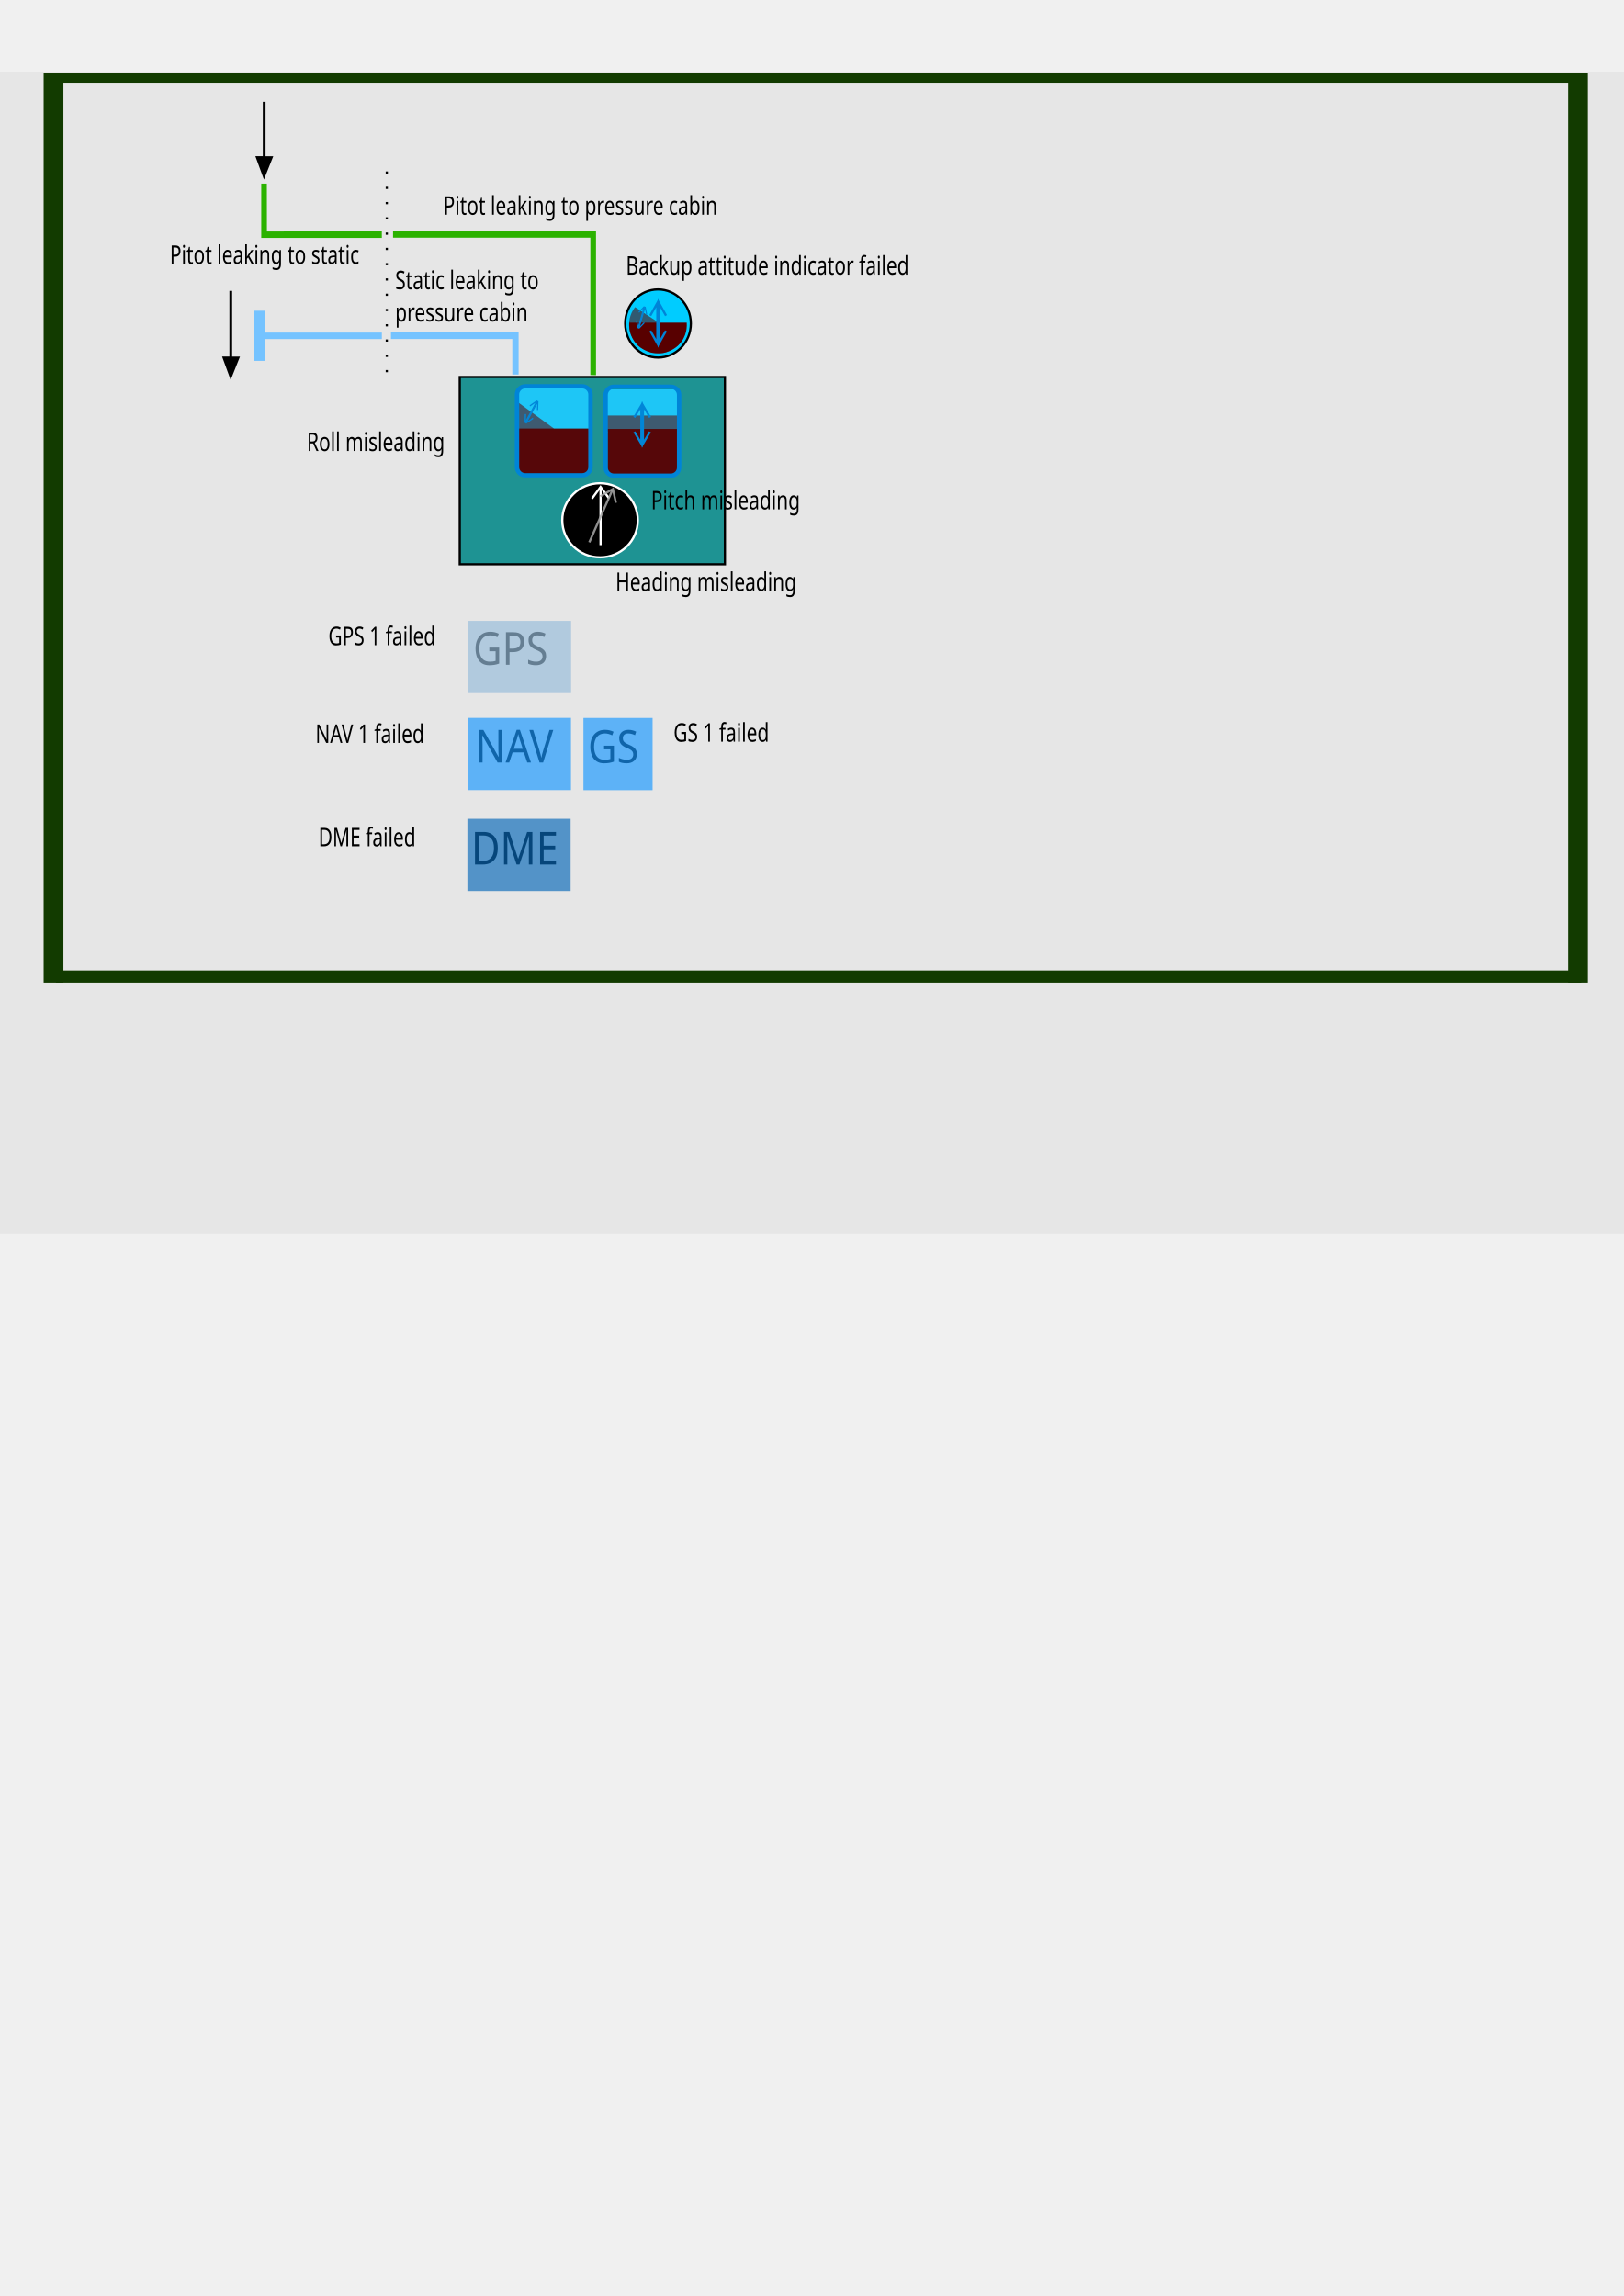
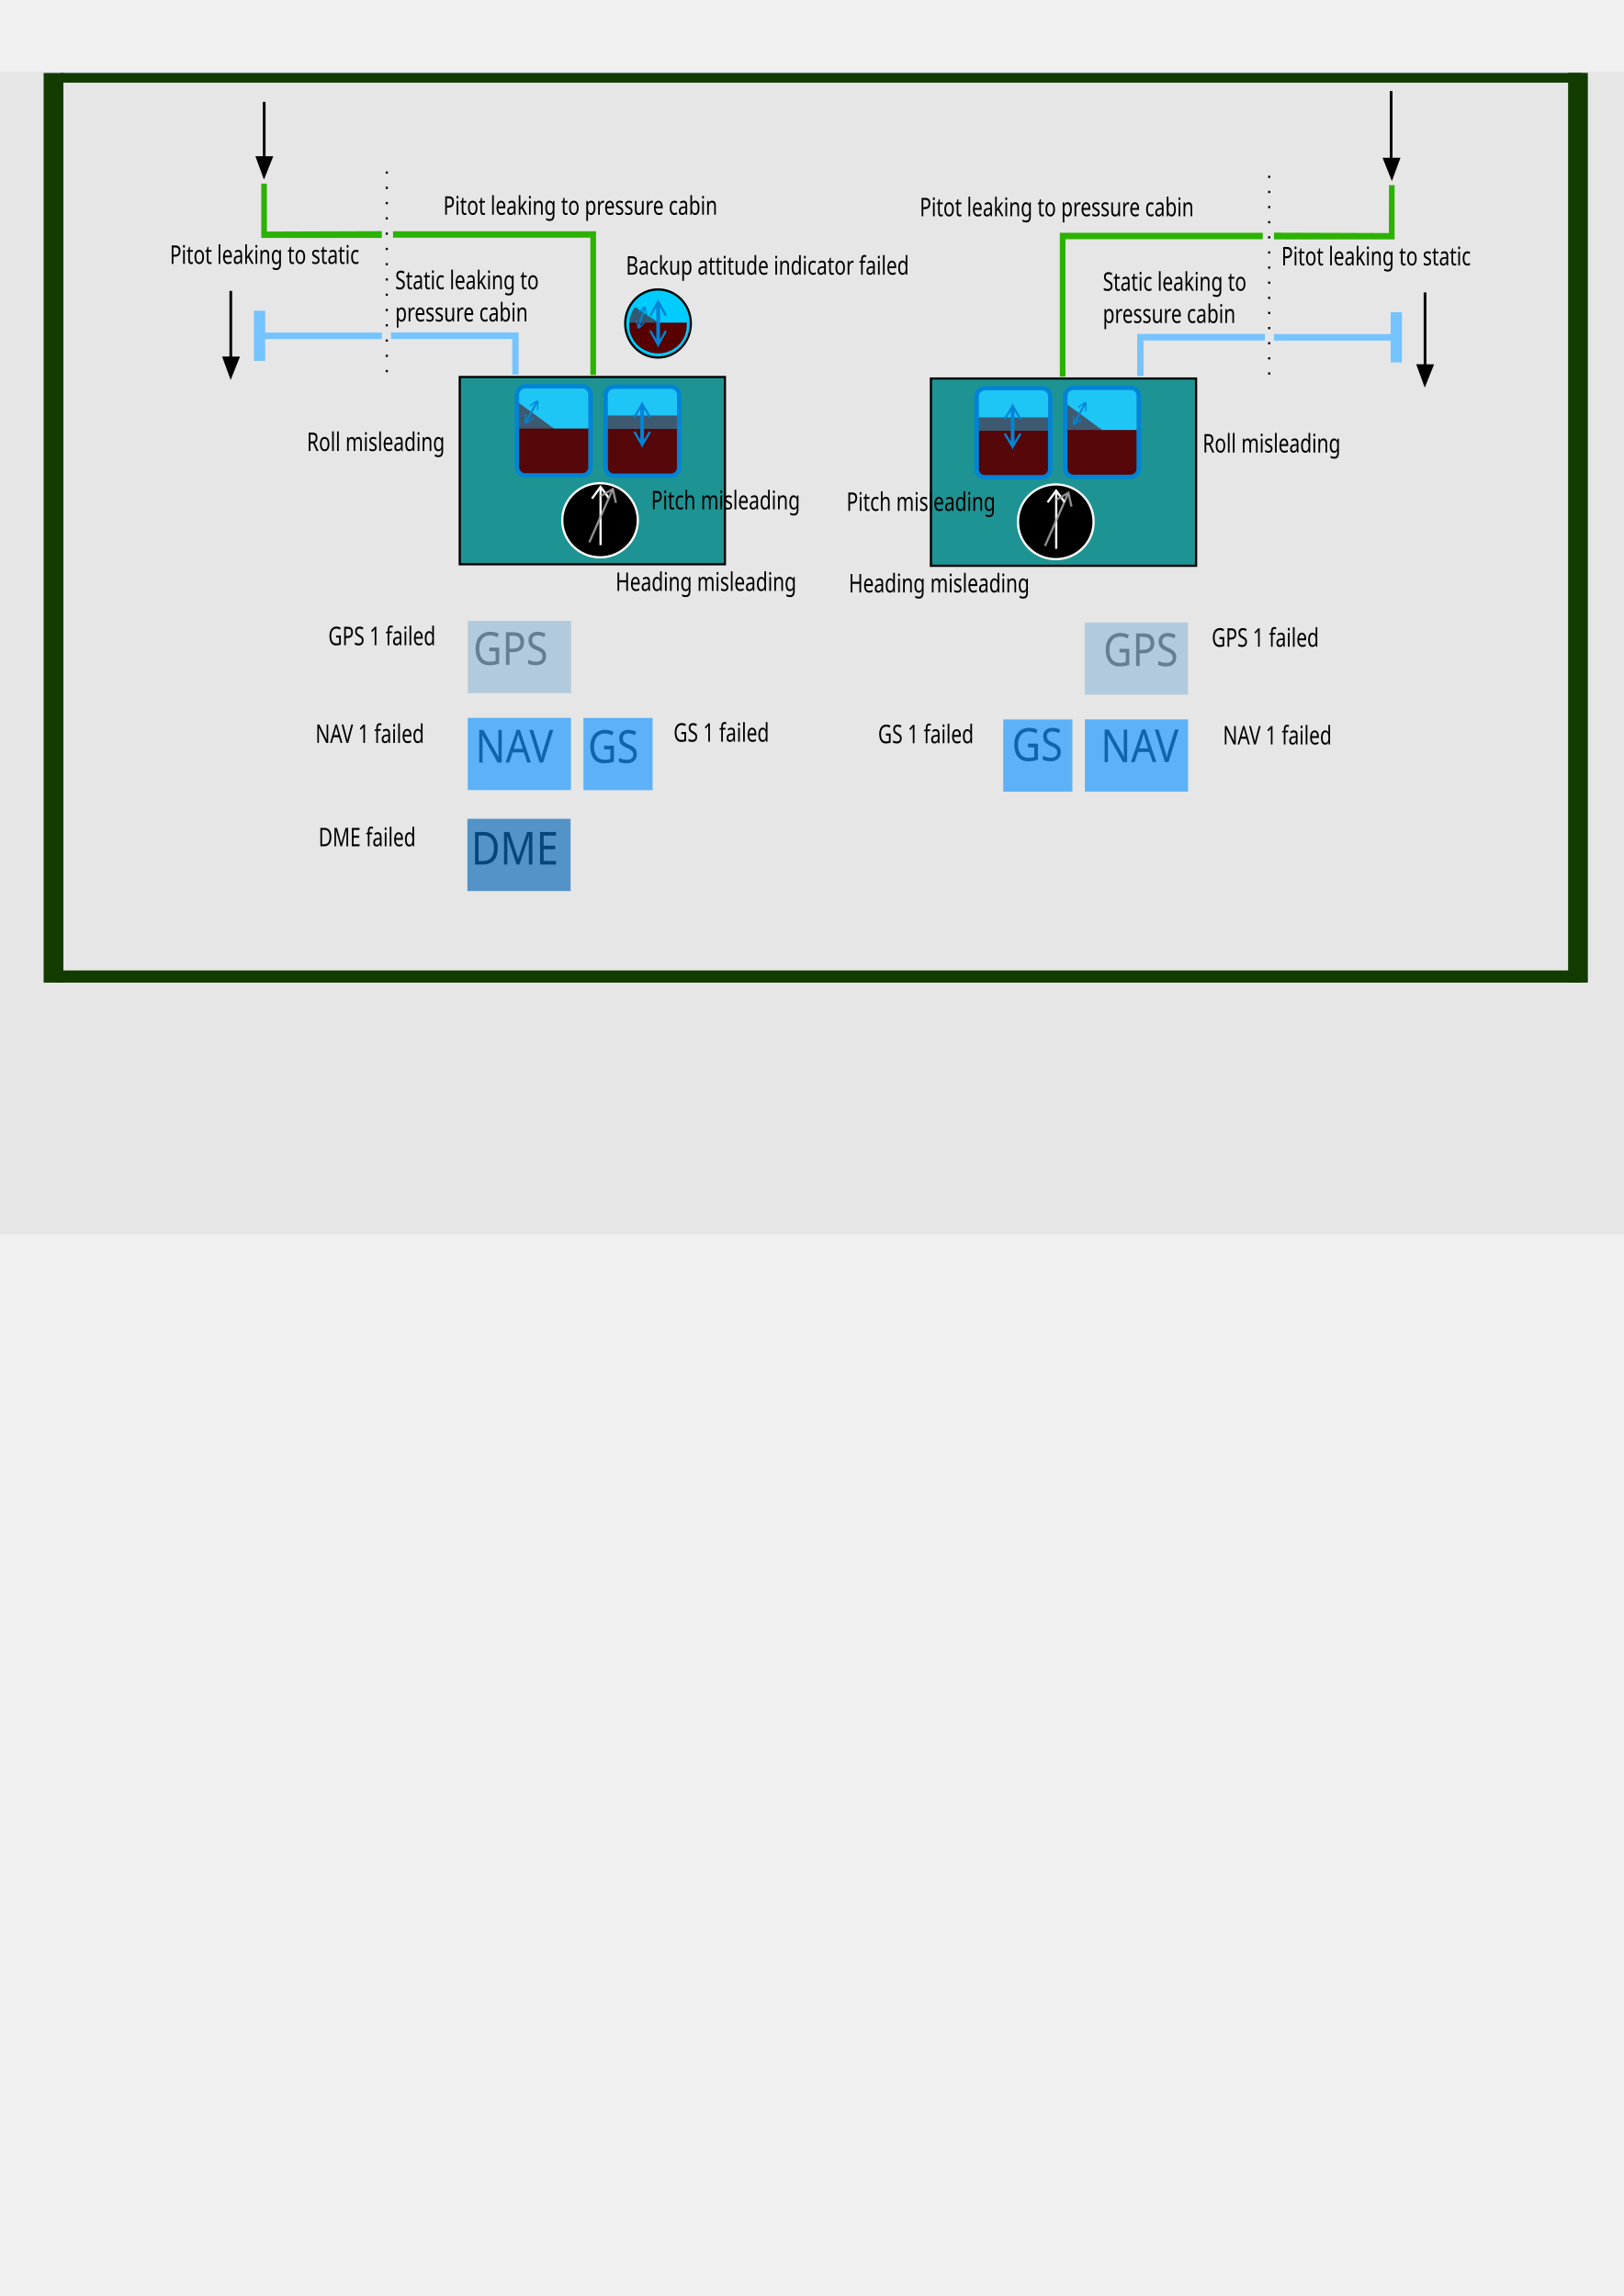
<svg xmlns="http://www.w3.org/2000/svg" xmlns:ns1="http://www.openswatchbook.org/uri/2009/osb" version="1.1" width="744.094" height="1052.362" id="svg3651">
  <defs id="defs3653">
    <marker orient="auto" refY="0.0" refX="0.0" id="Arrow2Lend" style="overflow:visible;">
      <path id="path3844" style="fill-rule:evenodd;stroke-width:0.625;stroke-linejoin:round;" d="M 8.719,4.034 L -2.207,0.016 L 8.719,-4.002 C 6.973,-1.63 6.983,1.616 8.719,4.034 z " transform="scale(1.1) rotate(180) translate(1,0)" />
    </marker>
    <marker orient="auto" refY="0.0" refX="0.0" id="Arrow1Lend" style="overflow:visible;">
      <path id="path3826" d="M 0.0,0.0 L 5.0,-5.0 L -12.5,0.0 L 5.0,5.0 L 0.0,0.0 z " style="fill-rule:evenodd;stroke:#000000;stroke-width:1.0pt;" transform="scale(0.8) rotate(180) translate(12.5,0)" />
    </marker>
    <linearGradient id="linearGradient5215">
      <stop style="stop-color:#e6e6e6;stop-opacity:1;" offset="0" id="stop5217" />
      <stop style="stop-color:#e6e6e6;stop-opacity:0;" offset="1" id="stop5219" />
    </linearGradient>
    <linearGradient id="linearGradient5209" ns1:paint="solid">
      <stop style="stop-color:#e6e6e6;stop-opacity:1;" offset="0" id="stop5211" />
    </linearGradient>
    <symbol id="*Paper_Space" />
    <symbol id="*Model_Space" />
    <pattern y="0" x="0" width="8" patternUnits="userSpaceOnUse" id="Hatch" height="8">
      <path id="path5322" stroke-width="0.25" stroke="#000000" linecap="square" d="M8 4 l-4,4" />
      <path id="path5324" stroke-width="0.25" stroke="#000000" linecap="square" d="M6 2 l-4,4" />
      <path id="path5326" stroke-width="0.25" stroke="#000000" linecap="square" d="M4 0 l-4,4" />
    </pattern>
    <marker style="overflow:visible" refY="0.0" refX="0.0" orient="auto" id="DistanceX">
      <path id="path5319" style="stroke:#000000; stroke-width:0.5" d="M 3,-3 L -3,3 M 0,-5 L  0,5" />
    </marker>
    <marker orient="auto" refY="0" refX="0" id="Arrow1Lend-6" style="overflow:visible">
      <path id="path3826-7" d="M 0,0 5,-5 -12.5,0 5,5 0,0 z" style="fill-rule:evenodd;stroke:#000000;stroke-width:1pt" transform="matrix(-0.8,0,0,-0.8,-10,0)" />
    </marker>
  </defs>
  <g id="layer1" transform="matrix(1.019268,0,0,1,-0.3853597,0)">
    <rect style="fill:#e6e6e6;fill-opacity:1" id="rect3059" width="764.508" height="532.87" x="0.174" y="32.809" />
+     <rect style="fill:#008686;fill-opacity:0.871;fill-rule:nonzero;stroke:#000000;stroke-width:1;stroke-opacity:1" id="rect3438-6" width="119.215" height="85.839" x="-538.141" y="173.489" transform="scale(-1,1)" />
+     <rect style="fill:#008686;fill-opacity:0.871;fill-rule:nonzero;stroke:#000000;stroke-opacity:1" id="rect3438" width="119.215" height="85.839" x="207.091" y="172.793" />
    <rect style="fill:#1ec6f6;fill-opacity:1;stroke:none" id="rect3883" width="32.05" height="19.984" x="272.904" y="177.95" ry="0.189" />
    <rect width="8.889" height="416.924" x="20" y="33.452" id="rect3659" style="fill:#123b00;fill-opacity:1" />
    <rect width="8.869" height="416.981" x="705.417" y="33.395" id="rect5872" style="fill:#123b00;fill-opacity:1" />
    <rect style="fill:#123b00;fill-opacity:1" id="rect2987" width="685.76" height="5.574" x="25.534" y="444.801" />
    <rect style="fill:#123b00;fill-opacity:1" id="rect2985" width="683.573" height="4.459" x="27.721" y="33.444" />
-     <rect style="fill:#008686;fill-opacity:0.871;fill-rule:nonzero;stroke:#000000;stroke-opacity:1" id="rect3438" width="119.215" height="85.839" x="207.091" y="172.793" />
    <rect style="fill:#1ec6f6;fill-opacity:1;stroke:none" id="rect3883-9-3" width="32.05" height="19.984" x="273.208" y="178.42" ry="0.189" />
    <rect style="fill:#580000;fill-opacity:0.566;stroke:none" id="rect3837" width="32.095" height="7.292" x="273.246" y="190.445" ry="0" />
    <path style="fill:#00ccff;fill-opacity:1;fill-rule:nonzero;stroke:#000000;stroke-opacity:1" id="STBYATTIND" d="m 316.6,147.71 c 0,8.312 -6.738,15.05 -15.05,15.05 -8.312,0 -15.05,-6.738 -15.05,-15.05 0,-8.312 6.738,-15.05 15.05,-15.05 8.312,0 15.05,6.738 15.05,15.05 z" transform="matrix(0.9810962,0,0,1.037037,0.3780749,-4.913337)" />
    <path style="fill:#000000;fill-opacity:1;fill-rule:nonzero;stroke:#ffffff;stroke-width:0.894;stroke-opacity:1" id="LHHDG" d="m 316.6,147.71 c 0,8.312 -6.738,15.05 -15.05,15.05 -8.312,0 -15.05,-6.738 -15.05,-15.05 0,-8.312 6.738,-15.05 15.05,-15.05 8.312,0 15.05,6.738 15.05,15.05 z" transform="matrix(1.128837,0,0,1.128699,-70.2361,71.74339)" />
    <path style="fill:#580000;fill-opacity:1;stroke:none" d="m 283.296,147.897 c -0.129,1.95 0.107,3.828 0.753,5.582 0.688,1.87 1.807,3.639 3.218,4.954 1.637,1.525 3.708,2.499 5.786,3.142 0.989,0.306 2.947,0.331 3.115,0.333 0.008,5e-5 0.103,0 0.103,0 0.168,-9.2e-4 2.126,-0.026 3.115,-0.333 2.078,-0.644 4.149,-1.617 5.786,-3.142 1.411,-1.315 2.53,-3.047 3.218,-4.917 0.646,-1.755 0.883,-3.669 0.753,-5.619 -14.755,0.017 -12.853,9.2e-4 -12.77,0 0,0 -0.31,-2e-5 -0.308,0 0.083,9.2e-4 1.985,0.017 -12.77,0 z" id="path5435" />
    <path style="fill:#580000;fill-opacity:0.555;stroke:none" d="m 285.904,140.762 c -1.157,1.559 -1.968,3.261 -2.372,5.09 -0.43,1.949 -0.445,4.054 0.028,5.941 0.549,2.19 1.758,4.161 3.15,5.86 0.662,0.809 2.287,1.924 2.427,2.019 0.007,0.005 0.086,0.057 0.086,0.057 0.141,0.093 1.793,1.166 2.785,1.462 2.084,0.622 4.34,0.965 6.529,0.603 1.887,-0.311 3.754,-1.136 5.336,-2.315 1.484,-1.107 2.711,-2.576 3.651,-4.28 -12.351,-8.228 -10.751,-7.179 -10.681,-7.133 0,0 -0.259,-0.173 -0.258,-0.172 0.069,0.047 1.651,1.123 -10.681,-7.133 z" id="path5435-6" />
    <g id="g4250" transform="matrix(0.7160818,0,0,0.7351217,61.27548,38.88142)" style="fill:none;stroke:#0084d7;stroke-opacity:1">
      <path id="path4222" d="m 323.226,143.906 4.483,-7.914 0,25.225 -4.438,-7.835" style="fill:none;stroke:#0084d7;stroke-width:1.401px;stroke-linecap:butt;stroke-linejoin:miter;stroke-opacity:1" />
      <path id="path4222-3" d="m 333.14,143.906 -4.483,-7.914 0,25.225 4.438,-7.835" style="fill:none;stroke:#0084d7;stroke-width:1.401px;stroke-linecap:butt;stroke-linejoin:miter;stroke-opacity:1" />
    </g>
    <g id="g4250-6" transform="matrix(0.3566992,0.105782,-0.1114497,0.3904327,188.3454,52.76637)" style="fill:none;stroke:#0084d7;stroke-opacity:1">
      <path id="path4222-7" d="m 323.226,143.906 4.483,-7.914 0,25.225 -4.438,-7.835" style="fill:none;stroke:#0084d7;stroke-width:1.401px;stroke-linecap:butt;stroke-linejoin:miter;stroke-opacity:1" />
      <path id="path4222-3-5" d="m 333.14,143.906 -4.483,-7.914 0,25.225 4.438,-7.835" style="fill:none;stroke:#0084d7;stroke-width:1.401px;stroke-linecap:butt;stroke-linejoin:miter;stroke-opacity:1" />
    </g>
    <rect style="fill:#580000;fill-opacity:1;stroke:none" id="rect4286-2" width="31.427" height="20.801" x="273.484" y="196.598" />
+     <rect style="fill:#1ec6f6;stroke:#0084d7;stroke-width:1.981;stroke-linecap:butt;stroke-linejoin:miter;stroke-miterlimit:4;stroke-opacity:1;stroke-dasharray:none;stroke-dashoffset:0;fill-opacity:0.039" id="LHPITCH" width="33.062" height="40.793" x="272.666" y="177.241" ry="3.744" />
    <g id="g4250-7-3" transform="matrix(0.7160818,0,0,0.6977444,54.09419,90.89566)" style="fill:none;stroke:#0084d7;stroke-opacity:1">
      <path id="path4222-9-5" d="m 323.226,143.906 4.483,-7.914 0,25.225 -4.438,-7.835" style="fill:none;stroke:#0084d7;stroke-width:1.401px;stroke-linecap:butt;stroke-linejoin:miter;stroke-opacity:1" />
      <path id="path4222-3-8-6" d="m 333.14,143.906 -4.483,-7.914 0,25.225 4.438,-7.835" style="fill:none;stroke:#0084d7;stroke-width:1.401px;stroke-linecap:butt;stroke-linejoin:miter;stroke-opacity:1" />
    </g>
-     <rect style="fill:#1ec6f6;stroke:#0084d7;stroke-width:1.981;stroke-linecap:butt;stroke-linejoin:miter;stroke-miterlimit:4;stroke-opacity:1;stroke-dasharray:none;stroke-dashoffset:0;fill-opacity:0.039" id="LHPITCH" width="33.062" height="40.793" x="272.666" y="177.241" ry="3.744" />
    <rect style="fill:#1ec6f6;fill-opacity:1;stroke:none" id="rect3883-9" width="32.05" height="19.984" x="233.056" y="177.77" ry="0.189" />
    <rect style="fill:#580000;fill-opacity:1;stroke:none" id="rect4286-2-2" width="31.427" height="20.801" x="233.635" y="196.418" />
    <path style="fill:#580000;fill-opacity:0.566;stroke:none" d="m 233.34,184.428 15.996,11.914 0,0.836 -16.064,-0.209 z" id="path3921" />
    <g id="g4250-7-3-0" transform="matrix(0.3481239,0.1930917,-0.2116832,0.3964911,156.5512,66.54628)" style="fill:none;stroke:#0084d7;stroke-opacity:1">
      <path id="path4222-9-5-9" d="m 323.226,143.906 4.483,-7.914 0,25.225 -4.438,-7.835" style="fill:none;stroke:#0084d7;stroke-width:1.401px;stroke-linecap:butt;stroke-linejoin:miter;stroke-opacity:1" />
      <path id="path4222-3-8-6-3" d="m 333.14,143.906 -4.483,-7.914 0,25.225 4.438,-7.835" style="fill:none;stroke:#0084d7;stroke-width:1.401px;stroke-linecap:butt;stroke-linejoin:miter;stroke-opacity:1" />
    </g>
    <rect style="fill:#1ec6f6;stroke:#0084d7;stroke-width:1.981;stroke-linecap:butt;stroke-linejoin:miter;stroke-miterlimit:4;stroke-opacity:1;stroke-dasharray:none;stroke-dashoffset:0;fill-opacity:0.039" id="LHROLL" width="33.062" height="40.793" x="232.817" y="177.061" ry="3.744" />
    <path style="fill:none;stroke:#ffffff;stroke-width:0.991px;stroke-linecap:butt;stroke-linejoin:miter;stroke-opacity:1" d="m 266.551,228.516 3.843,-5.37 3.77,5.222" id="path3925" />
    <path style="fill:none;stroke:#ffffff;stroke-width:1px;stroke-linecap:butt;stroke-linejoin:miter;stroke-opacity:1" d="m 275.214,223.864 0,25.989" id="path3927" transform="matrix(0.9810962,0,0,1,0.3780749,0)" />
    <path style="fill:none;stroke:#a7a7a7;stroke-width:0.991px;stroke-linecap:butt;stroke-linejoin:miter;stroke-opacity:0.851" d="m 270.275,227.466 5.643,-3.331 1.38,6.329" id="path3925-6" />
    <path style="fill:none;stroke:#a7a7a7;stroke-width:0.991px;stroke-linecap:butt;stroke-linejoin:miter;stroke-opacity:0.851" d="M 275.629,224.789 265.334,248.565" id="path3927-0" />
    <path style="fill:none;stroke:#000000;stroke-width:1;stroke-linecap:butt;stroke-linejoin:miter;stroke-opacity:1;stroke-miterlimit:4;stroke-dasharray:1,6;stroke-dashoffset:0" d="m 177.252,78.593 0,94.757" id="path3035" transform="matrix(0.9810962,0,0,1,0.3780749,0)" />
    <path style="fill:none;stroke:#000000;stroke-width:1.224px;stroke-linecap:butt;stroke-linejoin:miter;stroke-opacity:1;marker-end:none" d="m 104.144,133.322 0,33.2" id="path3817" />
    <rect style="fill:#75c3ff;fill-opacity:1;fill-rule:nonzero;stroke:none" id="rect4267" width="5.058" height="22.993" x="114.535" y="142.415" />
    <path style="fill:none;stroke:#000000;stroke-width:1.224px;stroke-linecap:butt;stroke-linejoin:miter;stroke-opacity:1;marker-end:none" d="m 119.16,46.673 0,33.2" id="path3817-5" />
    <flowRoot xml:space="preserve" id="flowRoot4323-5" style="font-size:40px;font-style:normal;font-weight:normal;line-height:125%;letter-spacing:0px;word-spacing:0px;fill:#000000;fill-opacity:1;stroke:none;font-family:Sans" transform="matrix(0.4563369,0,0,0.5716441,142.632,143.5427)">
      <flowRegion id="flowRegion4325-6">
        <rect id="rect4327-2" width="88.287" height="55.179" x="156.079" y="327.148" />
      </flowRegion>
      <flowPara id="flowPara4329-9">GNAV</flowPara>
    </flowRoot>
    <flowRoot xml:space="preserve" id="flowRoot4323-1" style="font-size:40px;font-style:normal;font-weight:normal;line-height:125%;letter-spacing:0px;word-spacing:0px;fill:#000000;fill-opacity:1;stroke:none;font-family:Sans" transform="matrix(0.4563369,0,0,0.5716441,202.2395,146.3297)">
      <flowRegion id="flowRegion4325-2">
        <rect id="rect4327-7" width="88.287" height="55.179" x="156.079" y="327.148" />
      </flowRegion>
      <flowPara id="flowPara4329-0">GPSNAV</flowPara>
    </flowRoot>
    <text xml:space="preserve" style="font-size:19.321px;font-style:normal;font-weight:normal;line-height:125%;letter-spacing:0px;word-spacing:0px;fill:#000000;fill-opacity:1;stroke:none;font-family:Sans" x="231.445" y="323.311" id="text4403" transform="scale(0.9251013,1.080963)">
      <tspan id="tspan4405" x="231.445" y="323.311">NAV</tspan>
    </text>
    <rect style="fill:#1897ff;fill-opacity:0.667;fill-rule:nonzero;stroke:none" id="LHNAV" width="46.402" height="33.108" x="210.685" y="329.031" />
    <text xml:space="preserve" style="font-size:19.321px;font-style:normal;font-weight:normal;line-height:125%;letter-spacing:0px;word-spacing:0px;fill:#000000;fill-opacity:1;stroke:none;font-family:Sans" x="286.141" y="323.462" id="text4403-3" transform="scale(0.9251013,1.080963)">
      <tspan id="tspan4405-6" x="286.141" y="323.462">GS</tspan>
    </text>
    <rect style="fill:#1897ff;fill-opacity:0.667;fill-rule:nonzero;stroke:none" id="LHGS" width="31.09" height="33.108" x="262.698" y="329.065" />
    <text xml:space="preserve" style="font-size:19.321px;font-style:normal;font-weight:normal;line-height:125%;letter-spacing:0px;word-spacing:0px;fill:#000000;fill-opacity:1;stroke:none;font-family:Sans" x="229.392" y="366.568" id="text4403-6" transform="scale(0.9251013,1.080963)">
      <tspan id="tspan4405-2" x="229.392" y="366.568">DME</tspan>
    </text>
    <rect style="fill:#0a6ab8;fill-opacity:0.667;fill-rule:nonzero;stroke:none" id="DME" width="46.402" height="33.108" x="210.525" y="375.295" />
-     <text xml:space="preserve" style="font-size:10.11px;font-style:normal;font-weight:normal;line-height:125%;letter-spacing:0px;word-spacing:0px;fill:#000000;fill-opacity:1;stroke:none;font-family:Sans" x="233.325" y="84.241" id="text_LHPITOT2" transform="scale(0.855899,1.168362)">
+     <text xml:space="preserve" style="font-size:10.11px;font-style:normal;font-weight:normal;line-height:125%;letter-spacing:0px;word-spacing:0px;fill:#000000;fill-opacity:1;stroke:none;font-family:Sans" x="233.325" y="84.241" id="text_LHPITOT1" transform="scale(0.855899,1.168362)">
      <tspan id="tspan4487" x="233.325" y="84.241">Pitot leaking to pressure cabin</tspan>
    </text>
-     <text xml:space="preserve" style="font-size:10.11px;font-style:normal;font-weight:normal;line-height:125%;letter-spacing:0px;word-spacing:0px;fill:#000000;fill-opacity:1;stroke:none;font-family:Sans" x="89.662" y="103.51" id="text_LHPITOT1" transform="scale(0.855899,1.168362)">
+     <text xml:space="preserve" style="font-size:10.11px;font-style:normal;font-weight:normal;line-height:125%;letter-spacing:0px;word-spacing:0px;fill:#000000;fill-opacity:1;stroke:none;font-family:Sans" x="89.662" y="103.51" id="text_LHPITOT2" transform="scale(0.855899,1.168362)">
      <tspan id="tspan4487-1" x="89.662" y="103.51">Pitot leaking to static</tspan>
    </text>
    <text xml:space="preserve" style="font-size:10.11px;font-style:normal;font-weight:normal;line-height:125%;letter-spacing:0px;word-spacing:0px;fill:#000000;fill-opacity:1;stroke:none;font-family:Sans" x="208.025" y="113.47" id="text_LHSTATIC" transform="scale(0.855899,1.168362)">
      <tspan id="tspan4487-1-7" x="208.025" y="113.47">Static leaking to </tspan>
      <tspan x="208.025" y="126.108" id="tspan4531">pressure cabin</tspan>
    </text>
    <text xml:space="preserve" style="font-size:10.11px;font-style:normal;font-weight:normal;line-height:125%;letter-spacing:0px;word-spacing:0px;fill:#000000;fill-opacity:1;stroke:none;font-family:Sans" x="329.258" y="107.745" id="text_STBYATTIND" transform="scale(0.855899,1.168362)">
      <tspan id="tspan4487-2" x="329.258" y="107.745">Backup attitude indicator failed</tspan>
    </text>
    <text xml:space="preserve" style="font-size:10.11px;font-style:normal;font-weight:normal;line-height:125%;letter-spacing:0px;word-spacing:0px;fill:#000000;fill-opacity:1;stroke:none;font-family:Sans" x="172.888" y="253.109" id="text_LHGPS" transform="scale(0.855899,1.168362)">
      <tspan x="172.888" y="253.109" id="tspan4575">GPS 1 failed</tspan>
    </text>
    <text xml:space="preserve" style="font-size:10.11px;font-style:normal;font-weight:normal;line-height:125%;letter-spacing:0px;word-spacing:0px;fill:#000000;fill-opacity:1;stroke:none;font-family:Sans" x="166.152" y="291.445" id="text_LHNAV" transform="scale(0.855899,1.168362)">
      <tspan x="166.152" y="291.445" id="tspan4575-7">NAV 1 failed</tspan>
    </text>
    <text xml:space="preserve" style="font-size:10.11px;font-style:normal;font-weight:normal;line-height:125%;letter-spacing:0px;word-spacing:0px;fill:#000000;fill-opacity:1;stroke:none;font-family:Sans" x="167.749" y="331.996" id="text_DME" transform="scale(0.855899,1.168362)">
      <tspan x="167.749" y="331.996" id="tspan4575-9">DME failed</tspan>
    </text>
    <text xml:space="preserve" style="font-size:10.11px;font-style:normal;font-weight:normal;line-height:125%;letter-spacing:0px;word-spacing:0px;fill:#000000;fill-opacity:1;stroke:none;font-family:Sans" x="354.236" y="290.968" id="text_LHGS" transform="scale(0.855899,1.168362)">
      <tspan x="354.236" y="290.968" id="tspan4575-7-2">GS 1 failed</tspan>
    </text>
-     <path style="fill:#2bb200;fill-opacity:1;stroke:none" d="m 268.352,171.954 0,-65.964 -91.258,0 0,2.955 88.715,0 0,62.94 z" id="LHPITOT2" />
-     <path style="fill:#2bb200;fill-opacity:1;stroke:none" d="m 172.059,105.943 -51.667,0.174 -0.031,-21.955 -2.523,0 0,24.879 54.222,0 z" id="LHPITOT1" />
+     <path style="fill:#2bb200;fill-opacity:1;stroke:none" d="m 268.352,171.954 0,-65.964 -91.258,0 0,2.955 88.715,0 0,62.94 z" id="LHPITOT1" />
+     <path style="fill:#2bb200;fill-opacity:1;stroke:none" d="m 172.059,105.943 -51.667,0.174 -0.031,-21.955 -2.523,0 0,24.879 54.222,0 z" id="LHPITOT2" />
    <path style="fill:#75c3ff;fill-opacity:1;stroke:none" d="m 233.55,171.661 0,-19.313 -57.388,0 0,3.026 54.558,0 0,16.304 z" id="LHSTATIC" />
    <path style="fill:none;stroke:#75c3ff;stroke-width:2.972;stroke-linecap:butt;stroke-linejoin:miter;stroke-miterlimit:4;stroke-opacity:1;stroke-dasharray:none" d="m 172.067,153.925 -52.783,0" id="path5016" />
    <text xml:space="preserve" style="font-size:19.321px;font-style:normal;font-weight:normal;line-height:125%;letter-spacing:0px;word-spacing:0px;fill:#000000;fill-opacity:1;stroke:none;font-family:Sans" x="230.365" y="281.882" id="text4403-8" transform="scale(0.9251013,1.080963)">
      <tspan id="tspan4405-9" x="230.365" y="281.882">GPS</tspan>
    </text>
    <rect style="fill:#97bcda;fill-opacity:0.668;fill-rule:nonzero;stroke:none" id="LHGPS" width="47.297" height="33.108" x="214.411" y="284.582" transform="matrix(0.9810962,0,0,1,0.3780749,0)" />
    <path style="fill:#000000;fill-opacity:1;stroke:#000000;stroke-width:1px;stroke-linecap:butt;stroke-linejoin:miter;stroke-opacity:1" d="m 124.498,72.119 -3.516,8.8 -3.236,-8.829 z" id="path5415" transform="matrix(0.9810962,0,0,1,0.3780749,0)" />
    <path style="fill:#000000;fill-opacity:1;stroke:#000000;stroke-width:0.991px;stroke-linecap:butt;stroke-linejoin:miter;stroke-opacity:1" d="m 107.558,163.937 -3.45,8.8 -3.175,-8.829 z" id="path5415-7" />
    <text xml:space="preserve" style="font-size:10.11px;font-style:normal;font-weight:normal;line-height:125%;letter-spacing:0px;word-spacing:0px;fill:#000000;fill-opacity:1;stroke:none;font-family:Sans" x="323.823" y="231.81" id="text_LHHDG" transform="scale(0.855899,1.168362)">
      <tspan x="323.823" y="231.81" id="tspan4575-7-2-2">Heading misleading</tspan>
    </text>
    <text xml:space="preserve" style="font-size:10.11px;font-style:normal;font-weight:normal;line-height:125%;letter-spacing:0px;word-spacing:0px;fill:#000000;fill-opacity:1;stroke:none;font-family:Sans" x="342.453" y="199.821" id="text_LHPITCH" transform="scale(0.855899,1.168362)">
      <tspan x="342.453" y="199.821" id="tspan4575-7-2-2-3">Pitch misleading</tspan>
    </text>
    <text xml:space="preserve" style="font-size:10.11px;font-style:normal;font-weight:normal;line-height:125%;letter-spacing:0px;word-spacing:0px;fill:#000000;fill-opacity:1;stroke:none;font-family:Sans" x="161.637" y="176.921" id="text_LHROLL" transform="scale(0.855899,1.168362)">
      <tspan x="161.637" y="176.921" id="tspan4575-7-2-2-9">Roll misleading</tspan>
    </text>
+     <path style="fill:#000000;fill-opacity:1;fill-rule:nonzero;stroke:#ffffff;stroke-width:0.894;stroke-opacity:1" id="RHHDG" d="m 316.6,147.71 a 15.05,15.05 0 1 1 -30.099,0 15.05,15.05 0 1 1 30.099,0 z" transform="matrix(-1.128837,0,0,1.128699,815.4678,72.44004)" />
+     <path style="fill:none;stroke:#000000;stroke-width:1.224px;stroke-linecap:butt;stroke-linejoin:miter;stroke-opacity:1;marker-end:none" d="m 641.087,134.018 0,33.2" id="path3817-56" />
+     <rect style="fill:#75c3ff;fill-opacity:1;fill-rule:nonzero;stroke:none" id="rect4267-2" width="5.058" height="22.993" x="-630.697" y="143.111" transform="scale(-1,1)" />
+     <text xml:space="preserve" style="font-size:10.11px;font-style:normal;font-weight:normal;line-height:125%;letter-spacing:0px;word-spacing:0px;fill:#000000;fill-opacity:1;stroke:none;font-family:Sans" x="483.569" y="84.837" id="text_RHPITOT1" transform="scale(0.855899,1.168362)">
+       <tspan id="tspan4487-7" x="483.569" y="84.837">Pitot leaking to pressure cabin</tspan>
+     </text>
+     <text xml:space="preserve" style="font-size:10.11px;font-style:normal;font-weight:normal;line-height:125%;letter-spacing:0px;word-spacing:0px;fill:#000000;fill-opacity:1;stroke:none;font-family:Sans" x="673.561" y="104.106" id="text_RHPITOT2" transform="scale(0.855899,1.168362)">
+       <tspan id="tspan4487-1-9" x="673.561" y="104.106">Pitot leaking to static</tspan>
+     </text>
+     <text xml:space="preserve" style="font-size:10.11px;font-style:normal;font-weight:normal;line-height:125%;letter-spacing:0px;word-spacing:0px;fill:#000000;fill-opacity:1;stroke:none;font-family:Sans" x="579.767" y="114.067" id="text_RHSTATIC" transform="scale(0.855899,1.168362)">
+       <tspan id="tspan4487-1-7-6" x="579.767" y="114.067">Static leaking to </tspan>
+       <tspan x="579.767" y="126.704" id="tspan4531-0">pressure cabin</tspan>
+     </text>
+     <text xml:space="preserve" style="font-size:10.11px;font-style:normal;font-weight:normal;line-height:125%;letter-spacing:0px;word-spacing:0px;fill:#000000;fill-opacity:1;stroke:none;font-family:Sans" x="636.931" y="253.705" id="text_RHGPS" transform="scale(0.855899,1.168362)">
+       <tspan x="636.931" y="253.705" id="tspan4575-2">GPS 1 failed</tspan>
+     </text>
+     <text xml:space="preserve" style="font-size:10.11px;font-style:normal;font-weight:normal;line-height:125%;letter-spacing:0px;word-spacing:0px;fill:#000000;fill-opacity:1;stroke:none;font-family:Sans" x="642.867" y="292.041" id="text_RHNAV" transform="scale(0.855899,1.168362)">
+       <tspan x="642.867" y="292.041" id="tspan4575-7-1">NAV 1 failed</tspan>
+     </text>
+     <text xml:space="preserve" style="font-size:10.11px;font-style:normal;font-weight:normal;line-height:125%;letter-spacing:0px;word-spacing:0px;fill:#000000;fill-opacity:1;stroke:none;font-family:Sans" x="461.684" y="291.564" id="text_RHGS" transform="scale(0.855899,1.168362)">
+       <tspan x="461.684" y="291.564" id="tspan4575-7-2-7">GS 1 failed</tspan>
+     </text>
+     <path style="fill:#2bb200;fill-opacity:1;stroke:none" d="m 476.879,172.65 0,-65.964 91.258,0 0,2.955 -88.715,0 0,62.94 z" id="RHPITOT1" />
+     <path style="fill:#2bb200;fill-opacity:1;stroke:none" d="m 573.173,106.64 51.667,0.174 0.031,-21.955 2.523,0 0,24.879 -54.222,0 z" id="RHPITOT2" />
+     <path style="fill:#75c3ff;fill-opacity:1;stroke:none" d="m 511.681,172.358 0,-19.313 57.388,0 0,3.026 -54.558,0 0,16.304 z" id="RHSTATIC" />
+     <path style="fill:none;stroke:#75c3ff;stroke-width:2.972;stroke-linecap:butt;stroke-linejoin:miter;stroke-miterlimit:4;stroke-opacity:1;stroke-dasharray:none" d="m 573.164,154.621 52.783,0" id="path5016-2" />
+     <path style="fill:#000000;fill-opacity:1;stroke:#000000;stroke-width:0.991px;stroke-linecap:butt;stroke-linejoin:miter;stroke-opacity:1" d="m 622.709,72.816 3.45,8.8 3.175,-8.829 z" id="path5415-75" />
+     <text xml:space="preserve" style="font-size:10.11px;font-style:normal;font-weight:normal;line-height:125%;letter-spacing:0px;word-spacing:0px;fill:#000000;fill-opacity:1;stroke:none;font-family:Sans" x="446.296" y="232.407" id="text_RHHDG" transform="scale(0.855899,1.168362)">
+       <tspan x="446.296" y="232.407" id="tspan4575-7-2-2-2">Heading misleading</tspan>
+     </text>
+     <text xml:space="preserve" style="font-size:10.11px;font-style:normal;font-weight:normal;line-height:125%;letter-spacing:0px;word-spacing:0px;fill:#000000;fill-opacity:1;stroke:none;font-family:Sans" x="445.102" y="200.417" id="text_RHPITCH" transform="scale(0.855899,1.168362)">
+       <tspan x="445.102" y="200.417" id="tspan4575-7-2-2-3-8">Pitch misleading</tspan>
+     </text>
+     <text xml:space="preserve" style="font-size:10.11px;font-style:normal;font-weight:normal;line-height:125%;letter-spacing:0px;word-spacing:0px;fill:#000000;fill-opacity:1;stroke:none;font-family:Sans" x="632.198" y="177.517" id="text_RHROLL" transform="scale(0.855899,1.168362)">
+       <tspan x="632.198" y="177.517" id="tspan4575-7-2-2-9-7">Roll misleading</tspan>
+     </text>
+     <path style="fill:#000000;fill-opacity:1;stroke:#000000;stroke-width:0.991px;stroke-linecap:butt;stroke-linejoin:miter;stroke-opacity:1" d="m 644.431,167.473 -3.45,8.8 -3.175,-8.829 z" id="path5415-7-3" />
+     <path style="fill:none;stroke:#000000;stroke-width:1.224px;stroke-linecap:butt;stroke-linejoin:miter;stroke-opacity:1;marker-end:none" d="m 625.845,41.746 0,33.2" id="path3817-56-6" />
+     <path style="fill:none;stroke:#000000;stroke-width:0.991;stroke-linecap:butt;stroke-linejoin:miter;stroke-miterlimit:4;stroke-opacity:1;stroke-dasharray:0.991, 5.943;stroke-dashoffset:0" d="m 571.025,80.544 0,94.757" id="path3035-1" />
+     <path style="fill:none;stroke:#ffffff;stroke-width:0.991px;stroke-linecap:butt;stroke-linejoin:miter;stroke-opacity:1" d="m 475.259,225.546 0,25.989" id="path3927-2" />
+     <path style="fill:none;stroke:#a7a7a7;stroke-width:0.991px;stroke-linecap:butt;stroke-linejoin:miter;stroke-opacity:0.851" d="m 480.499,226.472 -10.295,23.776" id="path3927-0-9" />
+     <path style="fill:none;stroke:#ffffff;stroke-width:0.991px;stroke-linecap:butt;stroke-linejoin:miter;stroke-opacity:1" d="m 471.386,230.243 3.843,-5.37 3.77,5.222" id="path3925-3" />
+     <path style="fill:none;stroke:#a7a7a7;stroke-width:0.991px;stroke-linecap:butt;stroke-linejoin:miter;stroke-opacity:0.851" d="m 475.11,229.193 5.643,-3.331 1.38,6.329" id="path3925-6-1" />
+     <rect style="fill:#1ec6f6;fill-opacity:1;stroke:none" id="rect3883-9-3-9" width="32.05" height="19.984" x="439.869" y="178.773" ry="0.189" />
+     <rect style="fill:#580000;fill-opacity:0.566;stroke:none" id="rect3837-4" width="32.095" height="7.292" x="439.81" y="191.29" ry="0" />
+     <rect style="fill:#580000;fill-opacity:1;stroke:none" id="rect4286-2-7" width="31.427" height="20.801" x="440.287" y="197.444" />
+     <g id="g4250-7-3-8" transform="matrix(0.7160818,0,0,0.6977444,220.6585,91.74119)" style="fill:none;stroke:#0084d7;stroke-opacity:1">
+       <path id="path4222-9-5-4" d="m 323.226,143.906 4.483,-7.914 0,25.225 -4.438,-7.835" style="fill:none;stroke:#0084d7;stroke-width:1.401px;stroke-linecap:butt;stroke-linejoin:miter;stroke-opacity:1" />
+       <path id="path4222-3-8-6-5" d="m 333.14,143.906 -4.483,-7.914 0,25.225 4.438,-7.835" style="fill:none;stroke:#0084d7;stroke-width:1.401px;stroke-linecap:butt;stroke-linejoin:miter;stroke-opacity:1" />
+     </g>
+     <rect style="fill:#1ec6f6;fill-opacity:0.039;stroke:#0084d7;stroke-width:1.981;stroke-linecap:butt;stroke-linejoin:miter;stroke-miterlimit:4;stroke-opacity:1;stroke-dasharray:none;stroke-dashoffset:0" id="RHPITCH" width="33.062" height="40.793" x="-472.566" y="177.938" ry="3.744" transform="scale(-1,1)" />
+     <rect style="fill:#1ec6f6;fill-opacity:1;stroke:none" id="rect3883-9-0" width="32.05" height="19.984" x="479.533" y="178.429" ry="0.189" />
+     <rect style="fill:#580000;fill-opacity:1;stroke:none" id="rect4286-2-2-3" width="31.427" height="20.801" x="480.112" y="197.078" />
+     <path style="fill:#580000;fill-opacity:0.566;stroke:none" d="m 479.817,185.088 15.996,11.914 0,0.836 -16.064,-0.209 z" id="path3921-6" />
+     <g id="g4250-7-3-0-1" transform="matrix(0.3481239,0.1930917,-0.2116832,0.3964911,403.0289,67.20605)" style="fill:none;stroke:#0084d7;stroke-opacity:1">
+       <path id="path4222-9-5-9-0" d="m 323.226,143.906 4.483,-7.914 0,25.225 -4.438,-7.835" style="fill:none;stroke:#0084d7;stroke-width:1.401px;stroke-linecap:butt;stroke-linejoin:miter;stroke-opacity:1" />
+       <path id="path4222-3-8-6-3-6" d="m 333.14,143.906 -4.483,-7.914 0,25.225 4.438,-7.835" style="fill:none;stroke:#0084d7;stroke-width:1.401px;stroke-linecap:butt;stroke-linejoin:miter;stroke-opacity:1" />
+     </g>
+     <rect style="fill:#1ec6f6;fill-opacity:0.039;stroke:#0084d7;stroke-width:1.981;stroke-linecap:butt;stroke-linejoin:miter;stroke-miterlimit:4;stroke-opacity:1;stroke-dasharray:none;stroke-dashoffset:0" id="RHROLL" width="33.062" height="40.793" x="-512.414" y="177.758" ry="3.744" transform="scale(-1,1)" />
+     <text xml:space="preserve" style="font-size:19.321px;font-style:normal;font-weight:normal;line-height:125%;letter-spacing:0px;word-spacing:0px;fill:#000000;fill-opacity:1;stroke:none;font-family:Sans" x="536.617" y="282.389" id="text4403-8-3" transform="scale(0.9251013,1.080963)">
+       <tspan id="tspan4405-9-2" x="536.617" y="282.389">GPS</tspan>
+     </text>
+     <rect style="fill:#97bcda;fill-opacity:0.668;fill-rule:nonzero;stroke:none" id="RHGPS" width="46.402" height="33.108" x="-534.496" y="285.278" transform="scale(-1,1)" />
+     <text xml:space="preserve" style="font-size:19.321px;font-style:normal;font-weight:normal;line-height:125%;letter-spacing:0px;word-spacing:0px;fill:#000000;fill-opacity:1;stroke:none;font-family:Sans" x="535.39" y="323.134" id="text4403-0" transform="scale(0.9251013,1.080963)">
+       <tspan id="tspan4405-61" x="535.39" y="323.134">NAV</tspan>
+     </text>
+     <rect style="fill:#1897ff;fill-opacity:0.667;fill-rule:nonzero;stroke:none" id="RHNAV" width="46.402" height="33.108" x="-534.546" y="329.728" transform="scale(-1,1)" />
+     <text xml:space="preserve" style="font-size:19.321px;font-style:normal;font-weight:normal;line-height:125%;letter-spacing:0px;word-spacing:0px;fill:#000000;fill-opacity:1;stroke:none;font-family:Sans" x="492.2" y="322.609" id="text4403-3-5" transform="scale(0.9251013,1.080963)">
+       <tspan id="tspan4405-6-5" x="492.2" y="322.609">GS</tspan>
+     </text>
+     <rect style="fill:#1897ff;fill-opacity:0.667;fill-rule:nonzero;stroke:none" id="RHGS" width="31.09" height="33.108" x="-482.534" y="329.762" transform="scale(-1,1)" />
  </g>
  <g id="layer2" />
  <g id="layer3" />
</svg>
